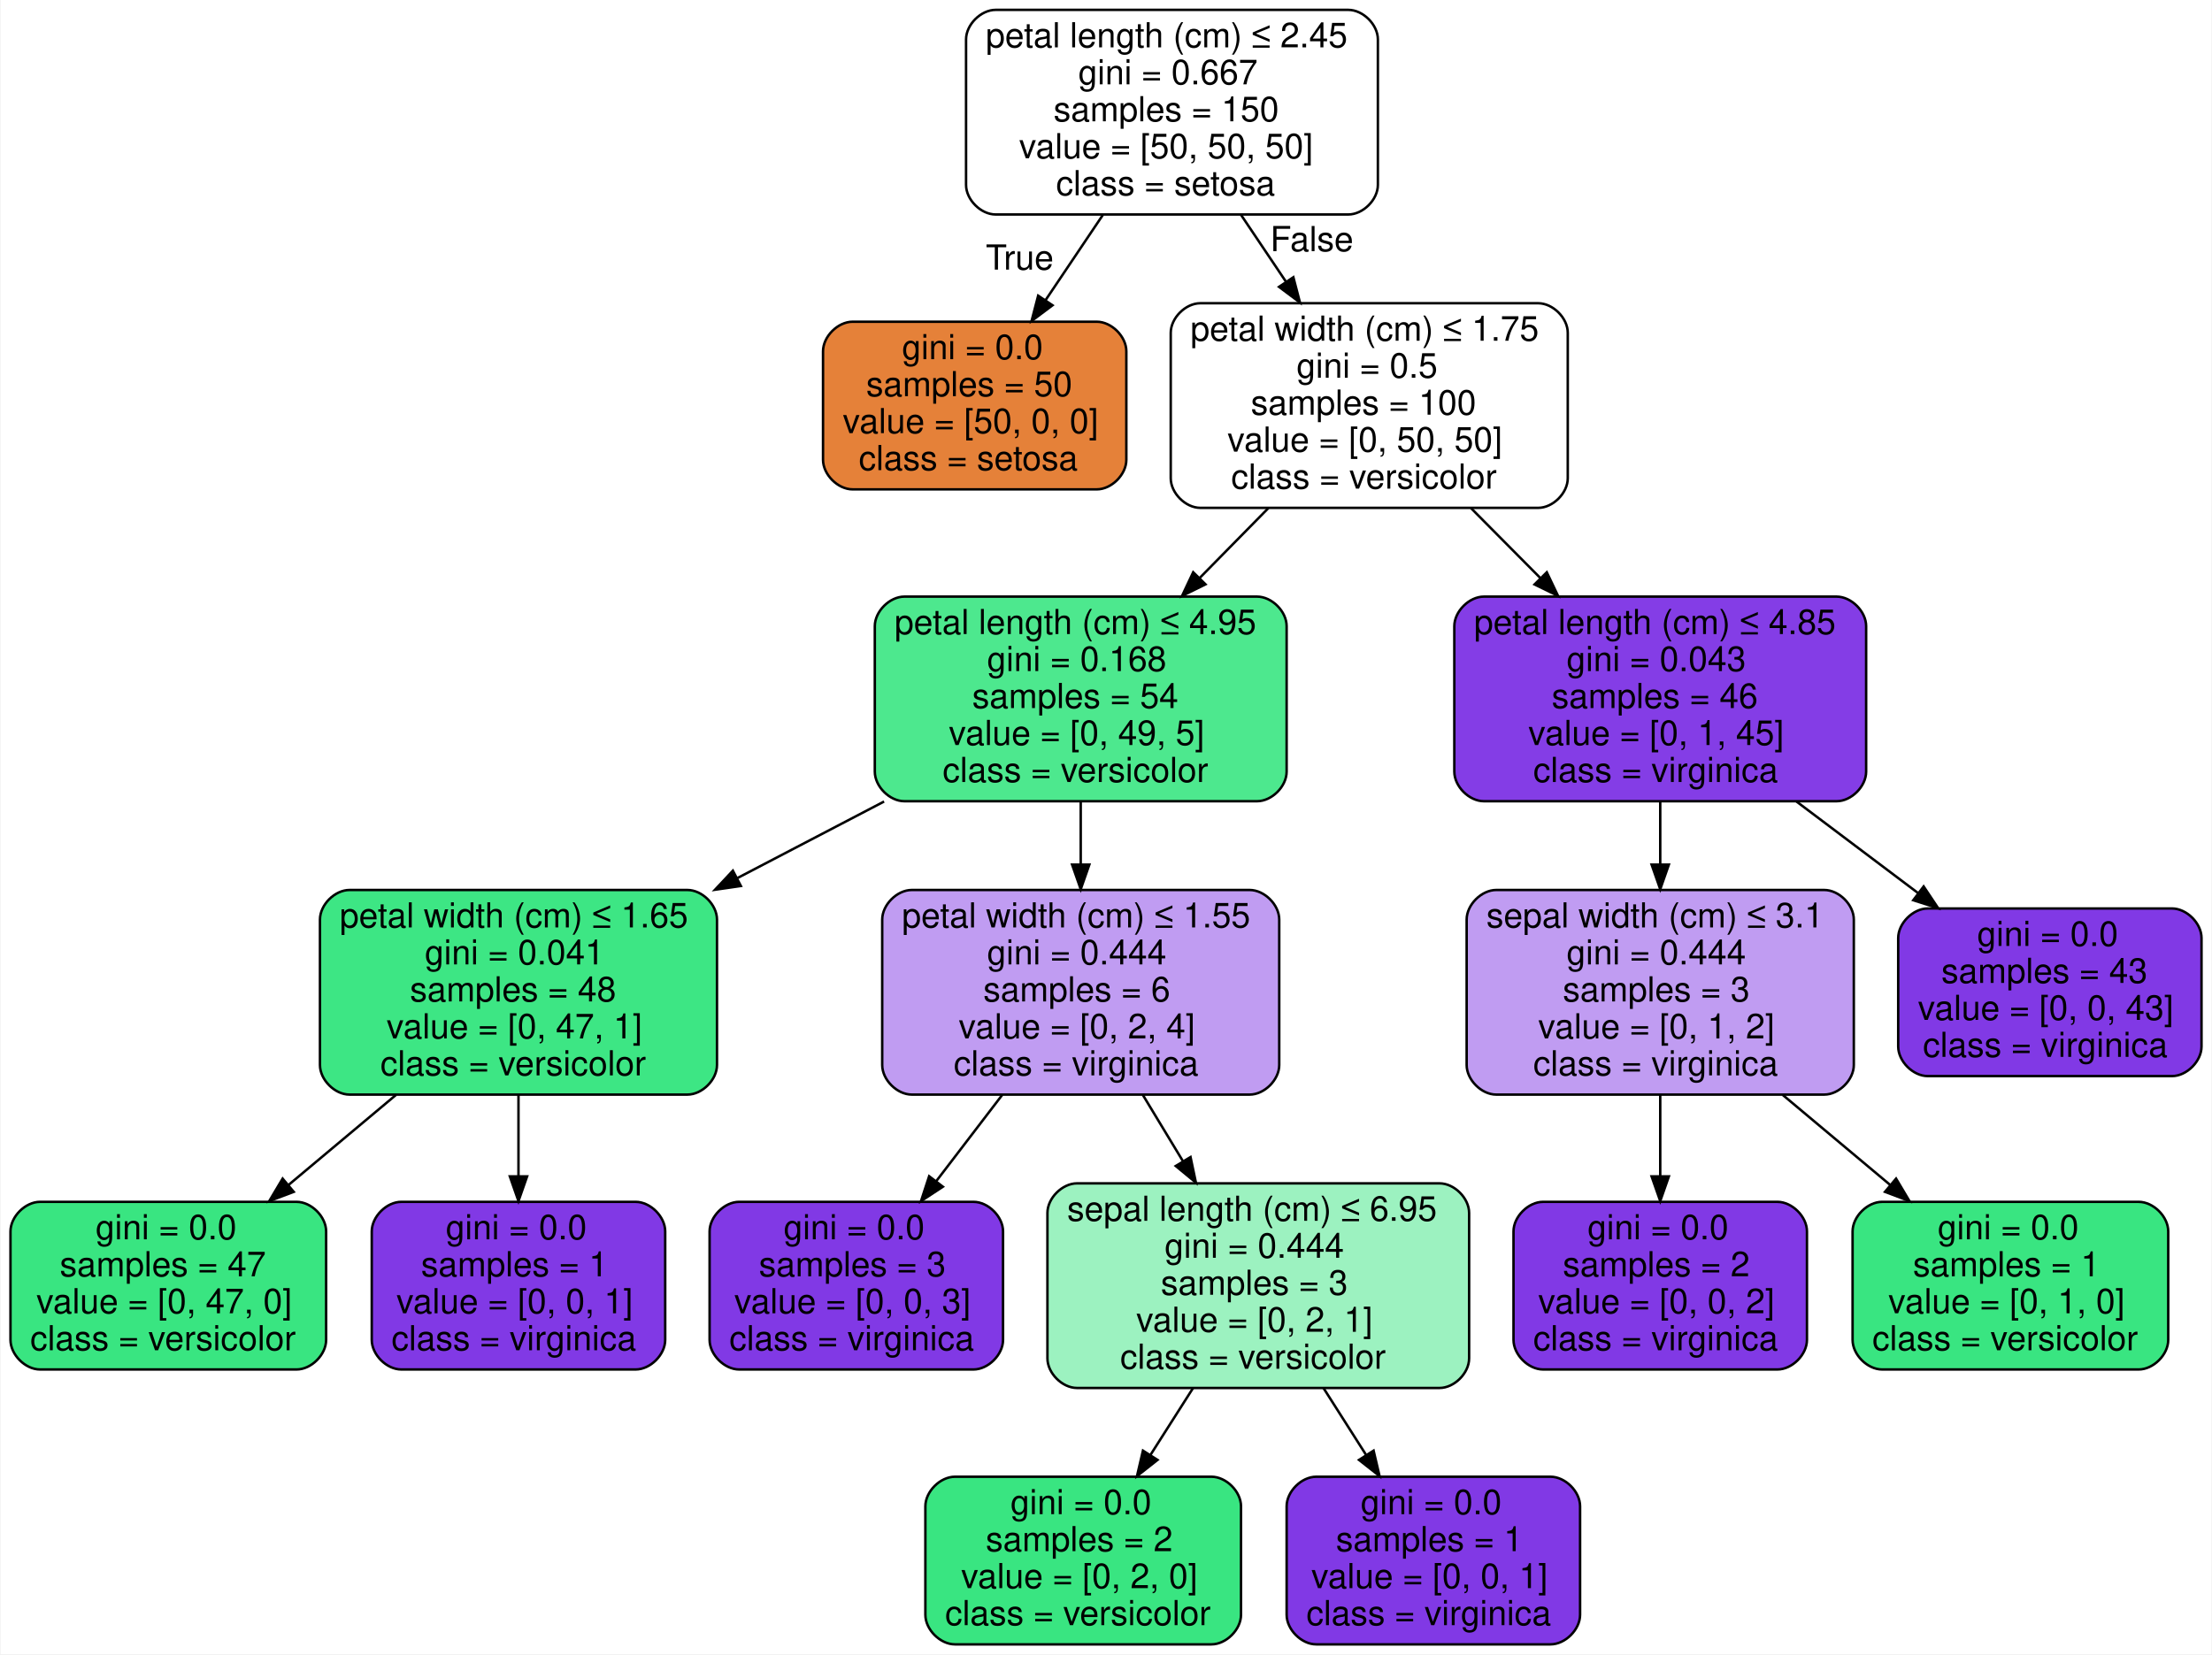
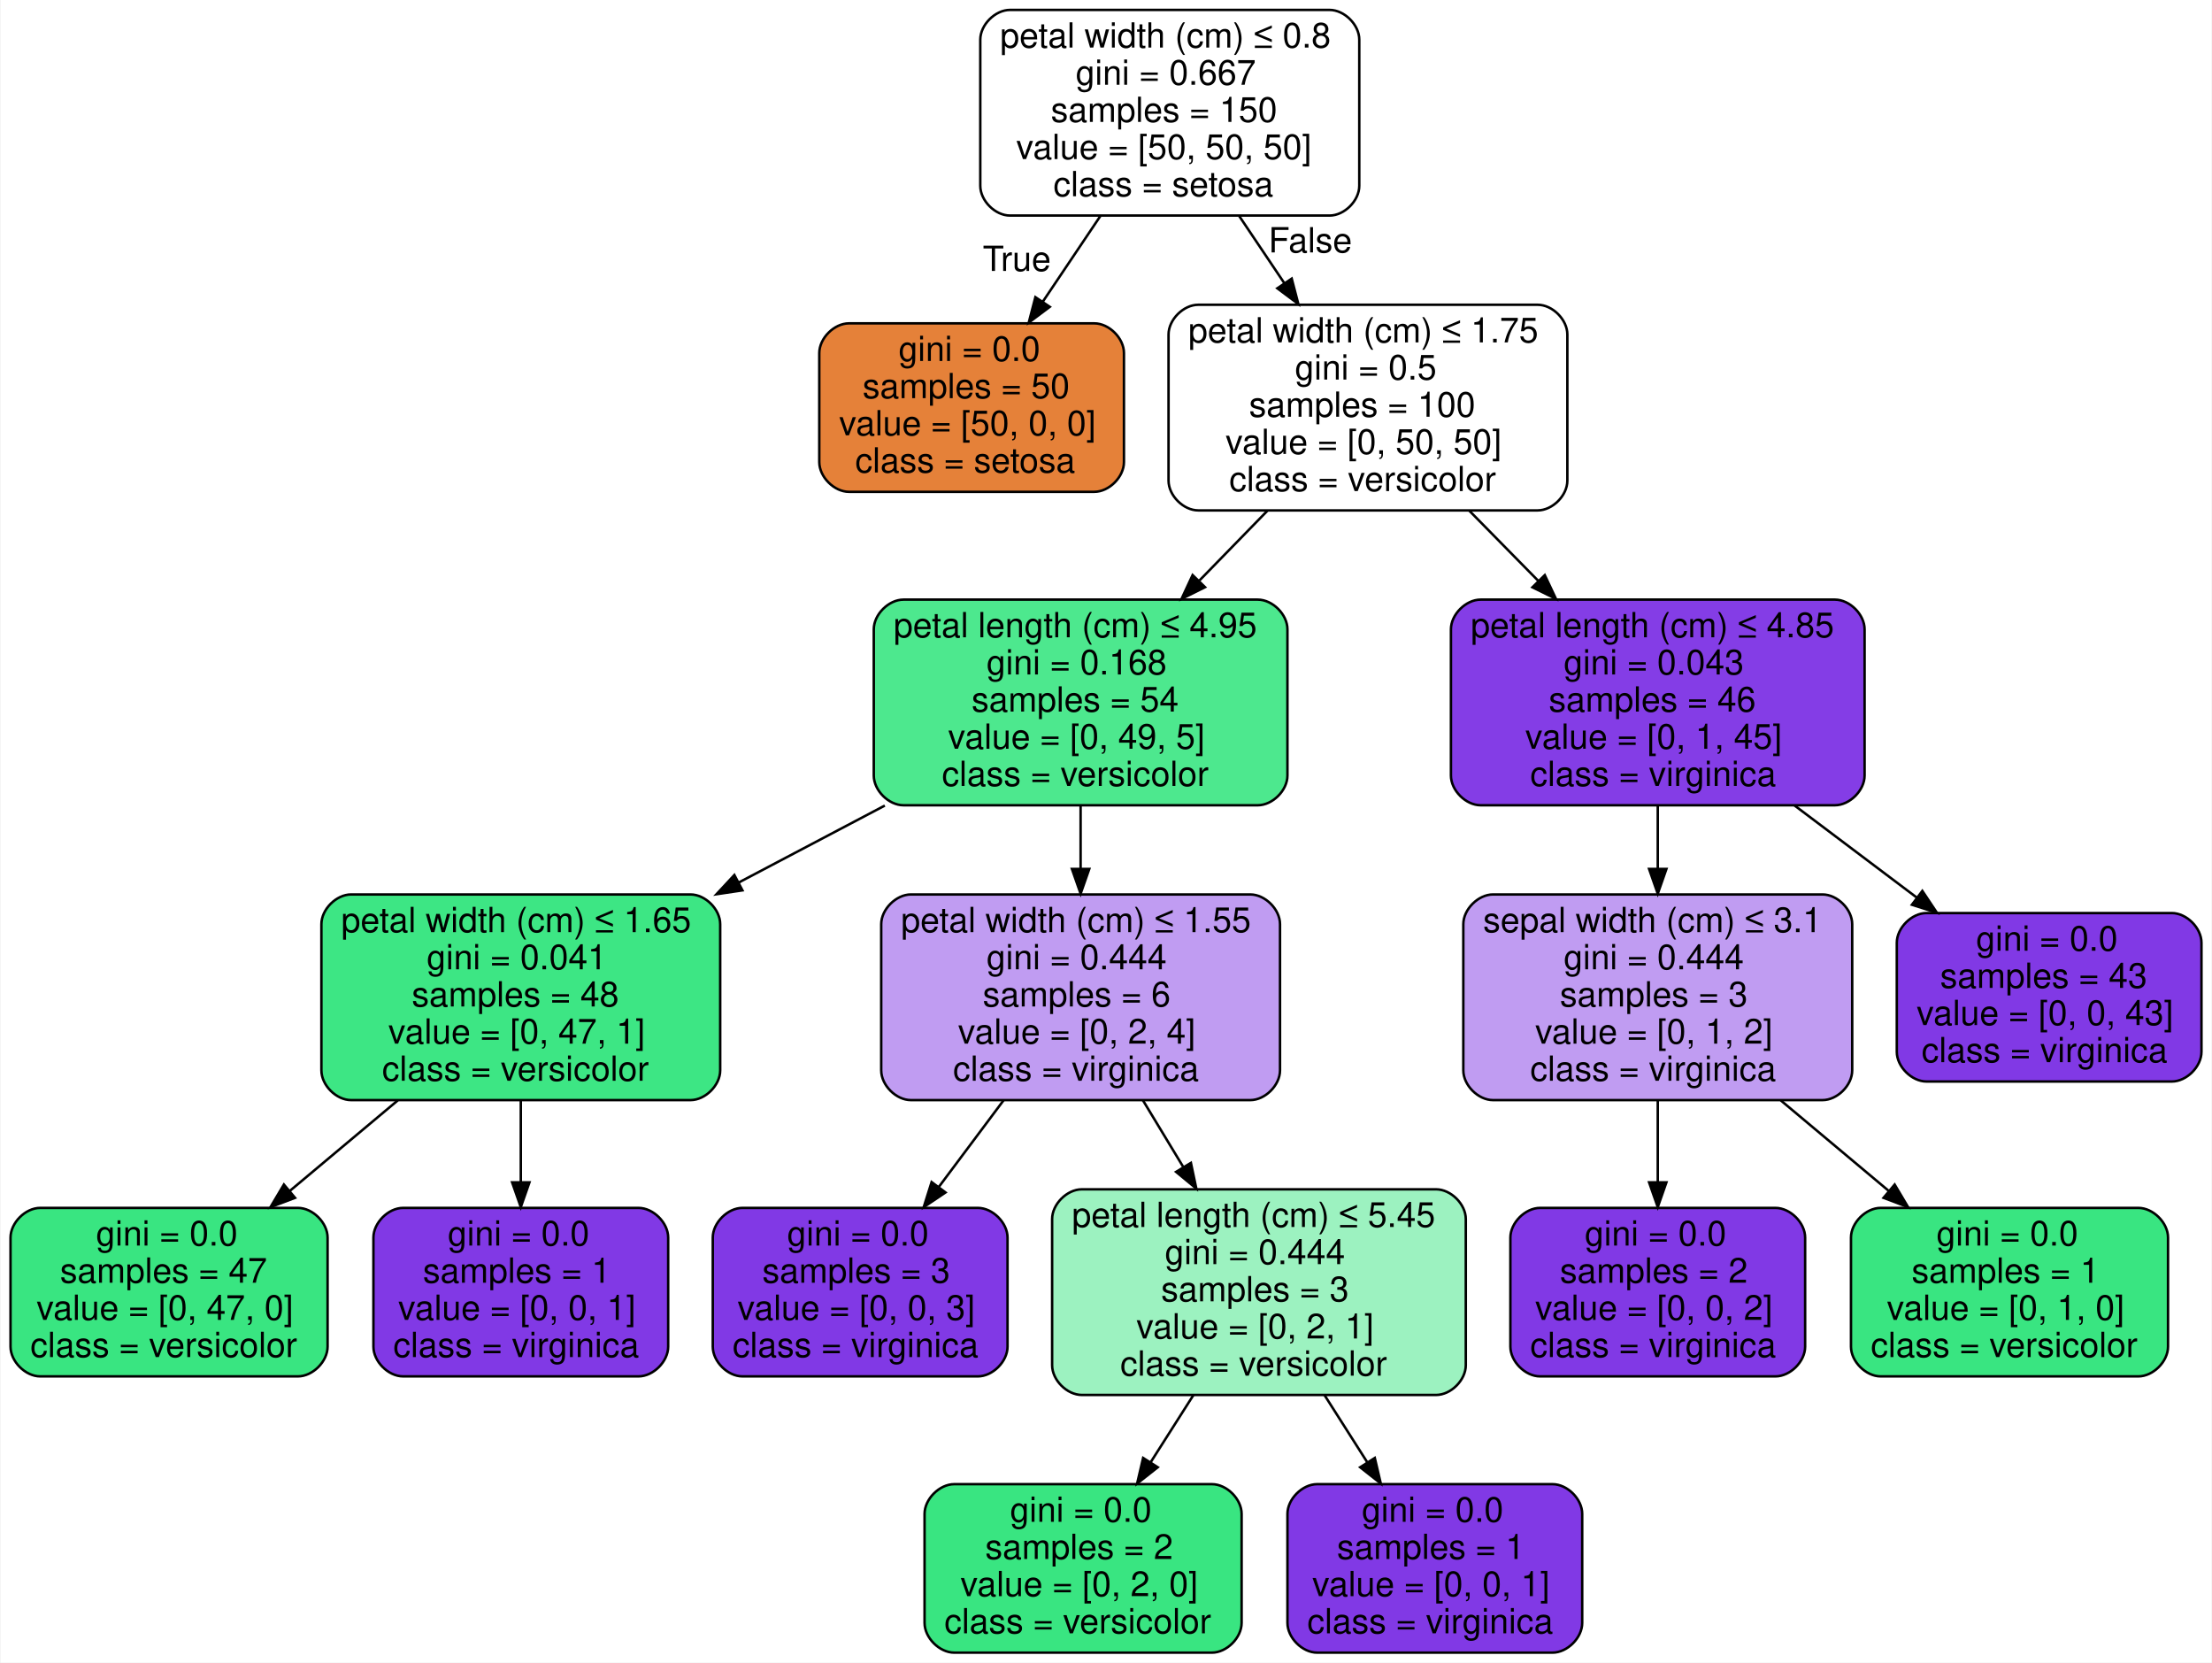
- <svg xmlns="http://www.w3.org/2000/svg" width="897pt" height="671pt" viewBox="0.00 0.00 896.50 671.00">
+ <svg xmlns="http://www.w3.org/2000/svg" width="893pt" height="671pt" viewBox="0.00 0.00 892.50 671.00">
  <g id="graph0" class="graph" transform="scale(1 1) rotate(0) translate(4 667)">
-     <polygon fill="#ffffff" stroke="transparent" points="-4,4 -4,-667 892.5,-667 892.5,4 -4,4" />
+     <polygon fill="#ffffff" stroke="transparent" points="-4,4 -4,-667 888.5,-667 888.5,4 -4,4" />
    <g id="node1" class="node">
-       <path fill="#ffffff" stroke="#000000" d="M542.5,-663C542.5,-663 399.5,-663 399.5,-663 393.5,-663 387.5,-657 387.5,-651 387.5,-651 387.5,-592 387.5,-592 387.5,-586 393.5,-580 399.5,-580 399.5,-580 542.5,-580 542.5,-580 548.5,-580 554.5,-586 554.5,-592 554.5,-592 554.5,-651 554.5,-651 554.5,-657 548.5,-663 542.5,-663" />
-       <text text-anchor="start" x="395.5" y="-647.8" font-family="Helvetica,sans-Serif" font-size="14.00" fill="#000000">petal length (cm) ≤ 2.45</text>
-       <text text-anchor="start" x="433" y="-632.8" font-family="Helvetica,sans-Serif" font-size="14.00" fill="#000000">gini = 0.667</text>
-       <text text-anchor="start" x="423" y="-617.8" font-family="Helvetica,sans-Serif" font-size="14.00" fill="#000000">samples = 150</text>
-       <text text-anchor="start" x="409" y="-602.8" font-family="Helvetica,sans-Serif" font-size="14.00" fill="#000000">value = [50, 50, 50]</text>
-       <text text-anchor="start" x="424" y="-587.8" font-family="Helvetica,sans-Serif" font-size="14.00" fill="#000000">class = setosa</text>
+       <path fill="#ffffff" stroke="#000000" d="M532.5,-663C532.5,-663 403.5,-663 403.5,-663 397.5,-663 391.5,-657 391.5,-651 391.5,-651 391.5,-592 391.5,-592 391.5,-586 397.5,-580 403.5,-580 403.5,-580 532.5,-580 532.5,-580 538.5,-580 544.5,-586 544.5,-592 544.5,-592 544.5,-651 544.5,-651 544.5,-657 538.5,-663 532.5,-663" />
+       <text text-anchor="start" x="399.5" y="-647.8" font-family="Helvetica,sans-Serif" font-size="14.00" fill="#000000">petal width (cm) ≤ 0.8</text>
+       <text text-anchor="start" x="430" y="-632.8" font-family="Helvetica,sans-Serif" font-size="14.00" fill="#000000">gini = 0.667</text>
+       <text text-anchor="start" x="420" y="-617.8" font-family="Helvetica,sans-Serif" font-size="14.00" fill="#000000">samples = 150</text>
+       <text text-anchor="start" x="406" y="-602.8" font-family="Helvetica,sans-Serif" font-size="14.00" fill="#000000">value = [50, 50, 50]</text>
+       <text text-anchor="start" x="421" y="-587.8" font-family="Helvetica,sans-Serif" font-size="14.00" fill="#000000">class = setosa</text>
    </g>
    <g id="node2" class="node">
-       <path fill="#e58139" stroke="#000000" d="M440.5,-536.5C440.5,-536.5 341.5,-536.5 341.5,-536.5 335.5,-536.5 329.5,-530.5 329.5,-524.5 329.5,-524.5 329.5,-480.5 329.5,-480.5 329.5,-474.5 335.5,-468.5 341.5,-468.5 341.5,-468.5 440.5,-468.5 440.5,-468.5 446.5,-468.5 452.5,-474.5 452.5,-480.5 452.5,-480.5 452.5,-524.5 452.5,-524.5 452.5,-530.5 446.5,-536.5 440.5,-536.5" />
-       <text text-anchor="start" x="361.5" y="-521.3" font-family="Helvetica,sans-Serif" font-size="14.00" fill="#000000">gini = 0.0</text>
-       <text text-anchor="start" x="347" y="-506.3" font-family="Helvetica,sans-Serif" font-size="14.00" fill="#000000">samples = 50</text>
-       <text text-anchor="start" x="337.5" y="-491.3" font-family="Helvetica,sans-Serif" font-size="14.00" fill="#000000">value = [50, 0, 0]</text>
-       <text text-anchor="start" x="344" y="-476.3" font-family="Helvetica,sans-Serif" font-size="14.00" fill="#000000">class = setosa</text>
+       <path fill="#e58139" stroke="#000000" d="M437.5,-536.5C437.5,-536.5 338.5,-536.5 338.5,-536.5 332.5,-536.5 326.5,-530.5 326.5,-524.5 326.5,-524.5 326.5,-480.5 326.5,-480.5 326.5,-474.5 332.5,-468.5 338.5,-468.5 338.5,-468.5 437.5,-468.5 437.5,-468.5 443.5,-468.5 449.5,-474.5 449.5,-480.5 449.5,-480.5 449.5,-524.5 449.5,-524.5 449.5,-530.5 443.5,-536.5 437.5,-536.5" />
+       <text text-anchor="start" x="358.5" y="-521.3" font-family="Helvetica,sans-Serif" font-size="14.00" fill="#000000">gini = 0.0</text>
+       <text text-anchor="start" x="344" y="-506.3" font-family="Helvetica,sans-Serif" font-size="14.00" fill="#000000">samples = 50</text>
+       <text text-anchor="start" x="334.5" y="-491.3" font-family="Helvetica,sans-Serif" font-size="14.00" fill="#000000">value = [50, 0, 0]</text>
+       <text text-anchor="start" x="341" y="-476.3" font-family="Helvetica,sans-Serif" font-size="14.00" fill="#000000">class = setosa</text>
    </g>
    <g id="edge1" class="edge">
-       <path fill="none" stroke="#000000" d="M443.02,-579.88C435.48,-568.664 427.311,-556.513 419.731,-545.237" />
-       <polygon fill="#000000" stroke="#000000" points="422.553,-543.161 414.069,-536.815 416.743,-547.067 422.553,-543.161" />
-       <text text-anchor="middle" x="409.261" y="-557.648" font-family="Helvetica,sans-Serif" font-size="14.00" fill="#000000">True</text>
+       <path fill="none" stroke="#000000" d="M440.02,-579.88C432.48,-568.664 424.311,-556.513 416.731,-545.237" />
+       <polygon fill="#000000" stroke="#000000" points="419.553,-543.161 411.069,-536.815 413.743,-547.067 419.553,-543.161" />
+       <text text-anchor="middle" x="406.261" y="-557.648" font-family="Helvetica,sans-Serif" font-size="14.00" fill="#000000">True</text>
    </g>
    <g id="node3" class="node">
-       <path fill="#ffffff" stroke="#000000" d="M619.5,-544C619.5,-544 482.5,-544 482.5,-544 476.5,-544 470.5,-538 470.5,-532 470.5,-532 470.5,-473 470.5,-473 470.5,-467 476.5,-461 482.5,-461 482.5,-461 619.5,-461 619.5,-461 625.5,-461 631.5,-467 631.5,-473 631.5,-473 631.5,-532 631.5,-532 631.5,-538 625.5,-544 619.5,-544" />
-       <text text-anchor="start" x="478.5" y="-528.8" font-family="Helvetica,sans-Serif" font-size="14.00" fill="#000000">petal width (cm) ≤ 1.75</text>
-       <text text-anchor="start" x="521.5" y="-513.8" font-family="Helvetica,sans-Serif" font-size="14.00" fill="#000000">gini = 0.5</text>
-       <text text-anchor="start" x="503" y="-498.8" font-family="Helvetica,sans-Serif" font-size="14.00" fill="#000000">samples = 100</text>
-       <text text-anchor="start" x="493.5" y="-483.8" font-family="Helvetica,sans-Serif" font-size="14.00" fill="#000000">value = [0, 50, 50]</text>
-       <text text-anchor="start" x="495" y="-468.8" font-family="Helvetica,sans-Serif" font-size="14.00" fill="#000000">class = versicolor</text>
+       <path fill="#ffffff" stroke="#000000" d="M616.5,-544C616.5,-544 479.5,-544 479.5,-544 473.5,-544 467.5,-538 467.5,-532 467.5,-532 467.5,-473 467.5,-473 467.5,-467 473.5,-461 479.5,-461 479.5,-461 616.5,-461 616.5,-461 622.5,-461 628.5,-467 628.5,-473 628.5,-473 628.5,-532 628.5,-532 628.5,-538 622.5,-544 616.5,-544" />
+       <text text-anchor="start" x="475.5" y="-528.8" font-family="Helvetica,sans-Serif" font-size="14.00" fill="#000000">petal width (cm) ≤ 1.75</text>
+       <text text-anchor="start" x="518.5" y="-513.8" font-family="Helvetica,sans-Serif" font-size="14.00" fill="#000000">gini = 0.5</text>
+       <text text-anchor="start" x="500" y="-498.8" font-family="Helvetica,sans-Serif" font-size="14.00" fill="#000000">samples = 100</text>
+       <text text-anchor="start" x="490.5" y="-483.8" font-family="Helvetica,sans-Serif" font-size="14.00" fill="#000000">value = [0, 50, 50]</text>
+       <text text-anchor="start" x="492" y="-468.8" font-family="Helvetica,sans-Serif" font-size="14.00" fill="#000000">class = versicolor</text>
    </g>
    <g id="edge2" class="edge">
-       <path fill="none" stroke="#000000" d="M498.98,-579.88C504.853,-571.143 511.107,-561.84 517.168,-552.825" />
-       <polygon fill="#000000" stroke="#000000" points="520.226,-554.55 522.9,-544.298 514.417,-550.644 520.226,-554.55" />
-       <text text-anchor="middle" x="527.708" y="-565.131" font-family="Helvetica,sans-Serif" font-size="14.00" fill="#000000">False</text>
+       <path fill="none" stroke="#000000" d="M495.98,-579.88C501.853,-571.143 508.107,-561.84 514.168,-552.825" />
+       <polygon fill="#000000" stroke="#000000" points="517.226,-554.55 519.9,-544.298 511.417,-550.644 517.226,-554.55" />
+       <text text-anchor="middle" x="524.708" y="-565.131" font-family="Helvetica,sans-Serif" font-size="14.00" fill="#000000">False</text>
    </g>
    <g id="node4" class="node">
-       <path fill="#4de88e" stroke="#000000" d="M505.5,-425C505.5,-425 362.5,-425 362.5,-425 356.5,-425 350.5,-419 350.5,-413 350.5,-413 350.5,-354 350.5,-354 350.5,-348 356.5,-342 362.5,-342 362.5,-342 505.5,-342 505.5,-342 511.5,-342 517.5,-348 517.5,-354 517.5,-354 517.5,-413 517.5,-413 517.5,-419 511.5,-425 505.5,-425" />
-       <text text-anchor="start" x="358.5" y="-409.8" font-family="Helvetica,sans-Serif" font-size="14.00" fill="#000000">petal length (cm) ≤ 4.95</text>
-       <text text-anchor="start" x="396" y="-394.8" font-family="Helvetica,sans-Serif" font-size="14.00" fill="#000000">gini = 0.168</text>
-       <text text-anchor="start" x="390" y="-379.8" font-family="Helvetica,sans-Serif" font-size="14.00" fill="#000000">samples = 54</text>
-       <text text-anchor="start" x="380.5" y="-364.8" font-family="Helvetica,sans-Serif" font-size="14.00" fill="#000000">value = [0, 49, 5]</text>
-       <text text-anchor="start" x="378" y="-349.8" font-family="Helvetica,sans-Serif" font-size="14.00" fill="#000000">class = versicolor</text>
+       <path fill="#4de88e" stroke="#000000" d="M503.5,-425C503.5,-425 360.5,-425 360.5,-425 354.5,-425 348.5,-419 348.5,-413 348.5,-413 348.5,-354 348.5,-354 348.5,-348 354.5,-342 360.5,-342 360.5,-342 503.5,-342 503.5,-342 509.5,-342 515.5,-348 515.5,-354 515.5,-354 515.5,-413 515.5,-413 515.5,-419 509.5,-425 503.5,-425" />
+       <text text-anchor="start" x="356.5" y="-409.8" font-family="Helvetica,sans-Serif" font-size="14.00" fill="#000000">petal length (cm) ≤ 4.95</text>
+       <text text-anchor="start" x="394" y="-394.8" font-family="Helvetica,sans-Serif" font-size="14.00" fill="#000000">gini = 0.168</text>
+       <text text-anchor="start" x="388" y="-379.8" font-family="Helvetica,sans-Serif" font-size="14.00" fill="#000000">samples = 54</text>
+       <text text-anchor="start" x="378.5" y="-364.8" font-family="Helvetica,sans-Serif" font-size="14.00" fill="#000000">value = [0, 49, 5]</text>
+       <text text-anchor="start" x="376" y="-349.8" font-family="Helvetica,sans-Serif" font-size="14.00" fill="#000000">class = versicolor</text>
    </g>
    <g id="edge3" class="edge">
-       <path fill="none" stroke="#000000" d="M510.079,-460.88C501.047,-451.693 491.399,-441.88 482.111,-432.434" />
-       <polygon fill="#000000" stroke="#000000" points="484.602,-429.975 475.096,-425.298 479.611,-434.883 484.602,-429.975" />
+       <path fill="none" stroke="#000000" d="M507.429,-460.88C498.562,-451.783 489.096,-442.072 479.971,-432.712" />
+       <polygon fill="#000000" stroke="#000000" points="482.231,-430.016 472.744,-425.298 477.218,-434.902 482.231,-430.016" />
    </g>
    <g id="node13" class="node">
-       <path fill="#843de6" stroke="#000000" d="M740.5,-425C740.5,-425 597.5,-425 597.5,-425 591.5,-425 585.5,-419 585.5,-413 585.5,-413 585.5,-354 585.5,-354 585.5,-348 591.5,-342 597.5,-342 597.5,-342 740.5,-342 740.5,-342 746.5,-342 752.5,-348 752.5,-354 752.5,-354 752.5,-413 752.5,-413 752.5,-419 746.5,-425 740.5,-425" />
-       <text text-anchor="start" x="593.5" y="-409.8" font-family="Helvetica,sans-Serif" font-size="14.00" fill="#000000">petal length (cm) ≤ 4.85</text>
-       <text text-anchor="start" x="631" y="-394.8" font-family="Helvetica,sans-Serif" font-size="14.00" fill="#000000">gini = 0.043</text>
-       <text text-anchor="start" x="625" y="-379.8" font-family="Helvetica,sans-Serif" font-size="14.00" fill="#000000">samples = 46</text>
-       <text text-anchor="start" x="615.5" y="-364.8" font-family="Helvetica,sans-Serif" font-size="14.00" fill="#000000">value = [0, 1, 45]</text>
-       <text text-anchor="start" x="617.5" y="-349.8" font-family="Helvetica,sans-Serif" font-size="14.00" fill="#000000">class = virginica</text>
+       <path fill="#843de6" stroke="#000000" d="M736.5,-425C736.5,-425 593.5,-425 593.5,-425 587.5,-425 581.5,-419 581.5,-413 581.5,-413 581.5,-354 581.5,-354 581.5,-348 587.5,-342 593.5,-342 593.5,-342 736.5,-342 736.5,-342 742.5,-342 748.5,-348 748.5,-354 748.5,-354 748.5,-413 748.5,-413 748.5,-419 742.5,-425 736.5,-425" />
+       <text text-anchor="start" x="589.5" y="-409.8" font-family="Helvetica,sans-Serif" font-size="14.00" fill="#000000">petal length (cm) ≤ 4.85</text>
+       <text text-anchor="start" x="627" y="-394.8" font-family="Helvetica,sans-Serif" font-size="14.00" fill="#000000">gini = 0.043</text>
+       <text text-anchor="start" x="621" y="-379.8" font-family="Helvetica,sans-Serif" font-size="14.00" fill="#000000">samples = 46</text>
+       <text text-anchor="start" x="611.5" y="-364.8" font-family="Helvetica,sans-Serif" font-size="14.00" fill="#000000">value = [0, 1, 45]</text>
+       <text text-anchor="start" x="613.5" y="-349.8" font-family="Helvetica,sans-Serif" font-size="14.00" fill="#000000">class = virginica</text>
    </g>
    <g id="edge12" class="edge">
-       <path fill="none" stroke="#000000" d="M592.271,-460.88C601.38,-451.693 611.111,-441.88 620.478,-432.434" />
-       <polygon fill="#000000" stroke="#000000" points="622.997,-434.863 627.553,-425.298 618.027,-429.935 622.997,-434.863" />
+       <path fill="none" stroke="#000000" d="M588.921,-460.88C597.953,-451.693 607.601,-441.88 616.889,-432.434" />
+       <polygon fill="#000000" stroke="#000000" points="619.389,-434.883 623.904,-425.298 614.398,-429.975 619.389,-434.883" />
    </g>
    <g id="node5" class="node">
      <path fill="#3de684" stroke="#000000" d="M274.5,-306C274.5,-306 137.5,-306 137.5,-306 131.5,-306 125.5,-300 125.5,-294 125.5,-294 125.5,-235 125.5,-235 125.5,-229 131.5,-223 137.5,-223 137.5,-223 274.5,-223 274.5,-223 280.5,-223 286.5,-229 286.5,-235 286.5,-235 286.5,-294 286.5,-294 286.5,-300 280.5,-306 274.5,-306" />
      <text text-anchor="start" x="133.5" y="-290.8" font-family="Helvetica,sans-Serif" font-size="14.00" fill="#000000">petal width (cm) ≤ 1.65</text>
      <text text-anchor="start" x="168" y="-275.8" font-family="Helvetica,sans-Serif" font-size="14.00" fill="#000000">gini = 0.041</text>
      <text text-anchor="start" x="162" y="-260.8" font-family="Helvetica,sans-Serif" font-size="14.00" fill="#000000">samples = 48</text>
      <text text-anchor="start" x="152.5" y="-245.8" font-family="Helvetica,sans-Serif" font-size="14.00" fill="#000000">value = [0, 47, 1]</text>
      <text text-anchor="start" x="150" y="-230.8" font-family="Helvetica,sans-Serif" font-size="14.00" fill="#000000">class = versicolor</text>
    </g>
    <g id="edge4" class="edge">
-       <path fill="none" stroke="#000000" d="M354.257,-341.88C334.991,-331.824 314.287,-321.018 294.641,-310.764" />
-       <polygon fill="#000000" stroke="#000000" points="296.183,-307.621 285.698,-306.097 292.944,-313.827 296.183,-307.621" />
+       <path fill="none" stroke="#000000" d="M352.956,-341.88C333.86,-331.824 313.337,-321.018 293.864,-310.764" />
+       <polygon fill="#000000" stroke="#000000" points="295.478,-307.659 284.999,-306.097 292.217,-313.853 295.478,-307.659" />
    </g>
    <g id="node8" class="node">
-       <path fill="#c09cf2" stroke="#000000" d="M502.5,-306C502.5,-306 365.5,-306 365.5,-306 359.5,-306 353.5,-300 353.5,-294 353.5,-294 353.5,-235 353.5,-235 353.5,-229 359.5,-223 365.5,-223 365.5,-223 502.5,-223 502.5,-223 508.5,-223 514.5,-229 514.5,-235 514.5,-235 514.5,-294 514.5,-294 514.5,-300 508.5,-306 502.5,-306" />
-       <text text-anchor="start" x="361.5" y="-290.8" font-family="Helvetica,sans-Serif" font-size="14.00" fill="#000000">petal width (cm) ≤ 1.55</text>
-       <text text-anchor="start" x="396" y="-275.8" font-family="Helvetica,sans-Serif" font-size="14.00" fill="#000000">gini = 0.444</text>
-       <text text-anchor="start" x="394.5" y="-260.8" font-family="Helvetica,sans-Serif" font-size="14.00" fill="#000000">samples = 6</text>
-       <text text-anchor="start" x="384.5" y="-245.8" font-family="Helvetica,sans-Serif" font-size="14.00" fill="#000000">value = [0, 2, 4]</text>
-       <text text-anchor="start" x="382.5" y="-230.8" font-family="Helvetica,sans-Serif" font-size="14.00" fill="#000000">class = virginica</text>
+       <path fill="#c09cf2" stroke="#000000" d="M500.5,-306C500.5,-306 363.5,-306 363.5,-306 357.5,-306 351.5,-300 351.5,-294 351.5,-294 351.5,-235 351.5,-235 351.5,-229 357.5,-223 363.5,-223 363.5,-223 500.5,-223 500.5,-223 506.5,-223 512.5,-229 512.5,-235 512.5,-235 512.5,-294 512.5,-294 512.5,-300 506.5,-306 500.5,-306" />
+       <text text-anchor="start" x="359.5" y="-290.8" font-family="Helvetica,sans-Serif" font-size="14.00" fill="#000000">petal width (cm) ≤ 1.55</text>
+       <text text-anchor="start" x="394" y="-275.8" font-family="Helvetica,sans-Serif" font-size="14.00" fill="#000000">gini = 0.444</text>
+       <text text-anchor="start" x="392.5" y="-260.8" font-family="Helvetica,sans-Serif" font-size="14.00" fill="#000000">samples = 6</text>
+       <text text-anchor="start" x="382.5" y="-245.8" font-family="Helvetica,sans-Serif" font-size="14.00" fill="#000000">value = [0, 2, 4]</text>
+       <text text-anchor="start" x="380.5" y="-230.8" font-family="Helvetica,sans-Serif" font-size="14.00" fill="#000000">class = virginica</text>
    </g>
    <g id="edge7" class="edge">
-       <path fill="none" stroke="#000000" d="M434,-341.88C434,-333.684 434,-324.989 434,-316.501" />
-       <polygon fill="#000000" stroke="#000000" points="437.5,-316.298 434,-306.298 430.5,-316.298 437.5,-316.298" />
+       <path fill="none" stroke="#000000" d="M432,-341.88C432,-333.684 432,-324.989 432,-316.501" />
+       <polygon fill="#000000" stroke="#000000" points="435.5,-316.298 432,-306.298 428.5,-316.298 435.5,-316.298" />
    </g>
    <g id="node6" class="node">
      <path fill="#39e581" stroke="#000000" d="M116,-179.5C116,-179.5 12,-179.5 12,-179.5 6,-179.5 0,-173.5 0,-167.5 0,-167.5 0,-123.5 0,-123.5 0,-117.5 6,-111.5 12,-111.5 12,-111.5 116,-111.5 116,-111.5 122,-111.5 128,-117.5 128,-123.5 128,-123.5 128,-167.5 128,-167.5 128,-173.5 122,-179.5 116,-179.5" />
      <text text-anchor="start" x="34.5" y="-164.3" font-family="Helvetica,sans-Serif" font-size="14.00" fill="#000000">gini = 0.0</text>
      <text text-anchor="start" x="20" y="-149.3" font-family="Helvetica,sans-Serif" font-size="14.00" fill="#000000">samples = 47</text>
      <text text-anchor="start" x="10.5" y="-134.3" font-family="Helvetica,sans-Serif" font-size="14.00" fill="#000000">value = [0, 47, 0]</text>
      <text text-anchor="start" x="8" y="-119.3" font-family="Helvetica,sans-Serif" font-size="14.00" fill="#000000">class = versicolor</text>
    </g>
    <g id="edge5" class="edge">
      <path fill="none" stroke="#000000" d="M156.335,-222.88C142.164,-211.004 126.743,-198.08 112.634,-186.257" />
      <polygon fill="#000000" stroke="#000000" points="114.86,-183.555 104.947,-179.815 110.364,-188.921 114.86,-183.555" />
    </g>
    <g id="node7" class="node">
      <path fill="#8139e5" stroke="#000000" d="M253.5,-179.5C253.5,-179.5 158.5,-179.5 158.5,-179.5 152.5,-179.5 146.5,-173.5 146.5,-167.5 146.5,-167.5 146.5,-123.5 146.5,-123.5 146.5,-117.5 152.5,-111.5 158.5,-111.5 158.5,-111.5 253.5,-111.5 253.5,-111.5 259.5,-111.5 265.5,-117.5 265.5,-123.5 265.5,-123.5 265.5,-167.5 265.5,-167.5 265.5,-173.5 259.5,-179.5 253.5,-179.5" />
      <text text-anchor="start" x="176.5" y="-164.3" font-family="Helvetica,sans-Serif" font-size="14.00" fill="#000000">gini = 0.0</text>
      <text text-anchor="start" x="166.5" y="-149.3" font-family="Helvetica,sans-Serif" font-size="14.00" fill="#000000">samples = 1</text>
      <text text-anchor="start" x="156.5" y="-134.3" font-family="Helvetica,sans-Serif" font-size="14.00" fill="#000000">value = [0, 0, 1]</text>
      <text text-anchor="start" x="154.5" y="-119.3" font-family="Helvetica,sans-Serif" font-size="14.00" fill="#000000">class = virginica</text>
    </g>
    <g id="edge6" class="edge">
      <path fill="none" stroke="#000000" d="M206,-222.88C206,-212.213 206,-200.702 206,-189.901" />
      <polygon fill="#000000" stroke="#000000" points="209.5,-189.815 206,-179.815 202.5,-189.815 209.5,-189.815" />
    </g>
    <g id="node9" class="node">
      <path fill="#8139e5" stroke="#000000" d="M390.5,-179.5C390.5,-179.5 295.5,-179.5 295.5,-179.5 289.5,-179.5 283.5,-173.5 283.5,-167.5 283.5,-167.5 283.5,-123.5 283.5,-123.5 283.5,-117.5 289.5,-111.5 295.5,-111.5 295.5,-111.5 390.5,-111.5 390.5,-111.5 396.5,-111.5 402.5,-117.5 402.5,-123.5 402.5,-123.5 402.5,-167.5 402.5,-167.5 402.5,-173.5 396.5,-179.5 390.5,-179.5" />
      <text text-anchor="start" x="313.5" y="-164.3" font-family="Helvetica,sans-Serif" font-size="14.00" fill="#000000">gini = 0.0</text>
      <text text-anchor="start" x="303.5" y="-149.3" font-family="Helvetica,sans-Serif" font-size="14.00" fill="#000000">samples = 3</text>
      <text text-anchor="start" x="293.5" y="-134.3" font-family="Helvetica,sans-Serif" font-size="14.00" fill="#000000">value = [0, 0, 3]</text>
      <text text-anchor="start" x="291.5" y="-119.3" font-family="Helvetica,sans-Serif" font-size="14.00" fill="#000000">class = virginica</text>
    </g>
    <g id="edge8" class="edge">
-       <path fill="none" stroke="#000000" d="M402.173,-222.88C393.512,-211.554 384.122,-199.275 375.428,-187.906" />
-       <polygon fill="#000000" stroke="#000000" points="378.096,-185.632 369.241,-179.815 372.535,-189.885 378.096,-185.632" />
+       <path fill="none" stroke="#000000" d="M400.872,-222.88C392.401,-211.554 383.218,-199.275 374.715,-187.906" />
+       <polygon fill="#000000" stroke="#000000" points="377.456,-185.727 368.664,-179.815 371.851,-189.919 377.456,-185.727" />
    </g>
    <g id="node10" class="node">
-       <path fill="#9cf2c0" stroke="#000000" d="M579.5,-187C579.5,-187 432.5,-187 432.5,-187 426.5,-187 420.5,-181 420.5,-175 420.5,-175 420.5,-116 420.5,-116 420.5,-110 426.5,-104 432.5,-104 432.5,-104 579.5,-104 579.5,-104 585.5,-104 591.5,-110 591.5,-116 591.5,-116 591.5,-175 591.5,-175 591.5,-181 585.5,-187 579.5,-187" />
-       <text text-anchor="start" x="428.5" y="-171.8" font-family="Helvetica,sans-Serif" font-size="14.00" fill="#000000">sepal length (cm) ≤ 6.95</text>
-       <text text-anchor="start" x="468" y="-156.8" font-family="Helvetica,sans-Serif" font-size="14.00" fill="#000000">gini = 0.444</text>
-       <text text-anchor="start" x="466.5" y="-141.8" font-family="Helvetica,sans-Serif" font-size="14.00" fill="#000000">samples = 3</text>
-       <text text-anchor="start" x="456.5" y="-126.8" font-family="Helvetica,sans-Serif" font-size="14.00" fill="#000000">value = [0, 2, 1]</text>
-       <text text-anchor="start" x="450" y="-111.8" font-family="Helvetica,sans-Serif" font-size="14.00" fill="#000000">class = versicolor</text>
+       <path fill="#9cf2c0" stroke="#000000" d="M575.5,-187C575.5,-187 432.5,-187 432.5,-187 426.5,-187 420.5,-181 420.5,-175 420.5,-175 420.5,-116 420.5,-116 420.5,-110 426.5,-104 432.5,-104 432.5,-104 575.5,-104 575.5,-104 581.5,-104 587.5,-110 587.5,-116 587.5,-116 587.5,-175 587.5,-175 587.5,-181 581.5,-187 575.5,-187" />
+       <text text-anchor="start" x="428.5" y="-171.8" font-family="Helvetica,sans-Serif" font-size="14.00" fill="#000000">petal length (cm) ≤ 5.45</text>
+       <text text-anchor="start" x="466" y="-156.8" font-family="Helvetica,sans-Serif" font-size="14.00" fill="#000000">gini = 0.444</text>
+       <text text-anchor="start" x="464.5" y="-141.8" font-family="Helvetica,sans-Serif" font-size="14.00" fill="#000000">samples = 3</text>
+       <text text-anchor="start" x="454.5" y="-126.8" font-family="Helvetica,sans-Serif" font-size="14.00" fill="#000000">value = [0, 2, 1]</text>
+       <text text-anchor="start" x="448" y="-111.8" font-family="Helvetica,sans-Serif" font-size="14.00" fill="#000000">class = versicolor</text>
    </g>
    <g id="edge9" class="edge">
-       <path fill="none" stroke="#000000" d="M459.182,-222.88C464.413,-214.233 469.981,-205.032 475.382,-196.104" />
-       <polygon fill="#000000" stroke="#000000" points="478.528,-197.666 480.71,-187.298 472.539,-194.042 478.528,-197.666" />
+       <path fill="none" stroke="#000000" d="M457.182,-222.88C462.413,-214.233 467.981,-205.032 473.382,-196.104" />
+       <polygon fill="#000000" stroke="#000000" points="476.528,-197.666 478.71,-187.298 470.539,-194.042 476.528,-197.666" />
    </g>
    <g id="node11" class="node">
-       <path fill="#39e581" stroke="#000000" d="M487,-68C487,-68 383,-68 383,-68 377,-68 371,-62 371,-56 371,-56 371,-12 371,-12 371,-6 377,0 383,0 383,0 487,0 487,0 493,0 499,-6 499,-12 499,-12 499,-56 499,-56 499,-62 493,-68 487,-68" />
-       <text text-anchor="start" x="405.5" y="-52.8" font-family="Helvetica,sans-Serif" font-size="14.00" fill="#000000">gini = 0.0</text>
-       <text text-anchor="start" x="395.5" y="-37.8" font-family="Helvetica,sans-Serif" font-size="14.00" fill="#000000">samples = 2</text>
-       <text text-anchor="start" x="385.5" y="-22.8" font-family="Helvetica,sans-Serif" font-size="14.00" fill="#000000">value = [0, 2, 0]</text>
-       <text text-anchor="start" x="379" y="-7.8" font-family="Helvetica,sans-Serif" font-size="14.00" fill="#000000">class = versicolor</text>
+       <path fill="#39e581" stroke="#000000" d="M485,-68C485,-68 381,-68 381,-68 375,-68 369,-62 369,-56 369,-56 369,-12 369,-12 369,-6 375,0 381,0 381,0 485,0 485,0 491,0 497,-6 497,-12 497,-12 497,-56 497,-56 497,-62 491,-68 485,-68" />
+       <text text-anchor="start" x="403.5" y="-52.8" font-family="Helvetica,sans-Serif" font-size="14.00" fill="#000000">gini = 0.0</text>
+       <text text-anchor="start" x="393.5" y="-37.8" font-family="Helvetica,sans-Serif" font-size="14.00" fill="#000000">samples = 2</text>
+       <text text-anchor="start" x="383.5" y="-22.8" font-family="Helvetica,sans-Serif" font-size="14.00" fill="#000000">value = [0, 2, 0]</text>
+       <text text-anchor="start" x="377" y="-7.8" font-family="Helvetica,sans-Serif" font-size="14.00" fill="#000000">class = versicolor</text>
    </g>
    <g id="edge10" class="edge">
-       <path fill="none" stroke="#000000" d="M479.562,-103.981C473.944,-95.159 468.001,-85.826 462.35,-76.951" />
-       <polygon fill="#000000" stroke="#000000" points="465.142,-74.819 456.818,-68.264 459.237,-78.579 465.142,-74.819" />
+       <path fill="none" stroke="#000000" d="M477.562,-103.981C471.944,-95.159 466.001,-85.826 460.35,-76.951" />
+       <polygon fill="#000000" stroke="#000000" points="463.142,-74.819 454.818,-68.264 457.237,-78.579 463.142,-74.819" />
    </g>
    <g id="node12" class="node">
-       <path fill="#8139e5" stroke="#000000" d="M624.5,-68C624.5,-68 529.5,-68 529.5,-68 523.5,-68 517.5,-62 517.5,-56 517.5,-56 517.5,-12 517.5,-12 517.5,-6 523.5,0 529.5,0 529.5,0 624.5,0 624.5,0 630.5,0 636.5,-6 636.5,-12 636.5,-12 636.5,-56 636.5,-56 636.5,-62 630.5,-68 624.5,-68" />
-       <text text-anchor="start" x="547.5" y="-52.8" font-family="Helvetica,sans-Serif" font-size="14.00" fill="#000000">gini = 0.0</text>
-       <text text-anchor="start" x="537.5" y="-37.8" font-family="Helvetica,sans-Serif" font-size="14.00" fill="#000000">samples = 1</text>
-       <text text-anchor="start" x="527.5" y="-22.8" font-family="Helvetica,sans-Serif" font-size="14.00" fill="#000000">value = [0, 0, 1]</text>
-       <text text-anchor="start" x="525.5" y="-7.8" font-family="Helvetica,sans-Serif" font-size="14.00" fill="#000000">class = virginica</text>
+       <path fill="#8139e5" stroke="#000000" d="M622.5,-68C622.5,-68 527.5,-68 527.5,-68 521.5,-68 515.5,-62 515.5,-56 515.5,-56 515.5,-12 515.5,-12 515.5,-6 521.5,0 527.5,0 527.5,0 622.5,0 622.5,0 628.5,0 634.5,-6 634.5,-12 634.5,-12 634.5,-56 634.5,-56 634.5,-62 628.5,-68 622.5,-68" />
+       <text text-anchor="start" x="545.5" y="-52.8" font-family="Helvetica,sans-Serif" font-size="14.00" fill="#000000">gini = 0.0</text>
+       <text text-anchor="start" x="535.5" y="-37.8" font-family="Helvetica,sans-Serif" font-size="14.00" fill="#000000">samples = 1</text>
+       <text text-anchor="start" x="525.5" y="-22.8" font-family="Helvetica,sans-Serif" font-size="14.00" fill="#000000">value = [0, 0, 1]</text>
+       <text text-anchor="start" x="523.5" y="-7.8" font-family="Helvetica,sans-Serif" font-size="14.00" fill="#000000">class = virginica</text>
    </g>
    <g id="edge11" class="edge">
-       <path fill="none" stroke="#000000" d="M532.438,-103.981C538.056,-95.159 543.999,-85.826 549.65,-76.951" />
-       <polygon fill="#000000" stroke="#000000" points="552.763,-78.579 555.182,-68.264 546.858,-74.819 552.763,-78.579" />
+       <path fill="none" stroke="#000000" d="M530.438,-103.981C536.056,-95.159 541.999,-85.826 547.65,-76.951" />
+       <polygon fill="#000000" stroke="#000000" points="550.763,-78.579 553.182,-68.264 544.858,-74.819 550.763,-78.579" />
    </g>
    <g id="node14" class="node">
-       <path fill="#c09cf2" stroke="#000000" d="M735.5,-306C735.5,-306 602.5,-306 602.5,-306 596.5,-306 590.5,-300 590.5,-294 590.5,-294 590.5,-235 590.5,-235 590.5,-229 596.5,-223 602.5,-223 602.5,-223 735.5,-223 735.5,-223 741.5,-223 747.5,-229 747.5,-235 747.5,-235 747.5,-294 747.5,-294 747.5,-300 741.5,-306 735.5,-306" />
-       <text text-anchor="start" x="598.5" y="-290.8" font-family="Helvetica,sans-Serif" font-size="14.00" fill="#000000">sepal width (cm) ≤ 3.1</text>
-       <text text-anchor="start" x="631" y="-275.8" font-family="Helvetica,sans-Serif" font-size="14.00" fill="#000000">gini = 0.444</text>
-       <text text-anchor="start" x="629.5" y="-260.8" font-family="Helvetica,sans-Serif" font-size="14.00" fill="#000000">samples = 3</text>
-       <text text-anchor="start" x="619.5" y="-245.8" font-family="Helvetica,sans-Serif" font-size="14.00" fill="#000000">value = [0, 1, 2]</text>
-       <text text-anchor="start" x="617.5" y="-230.8" font-family="Helvetica,sans-Serif" font-size="14.00" fill="#000000">class = virginica</text>
+       <path fill="#c09cf2" stroke="#000000" d="M731.5,-306C731.5,-306 598.5,-306 598.5,-306 592.5,-306 586.5,-300 586.5,-294 586.5,-294 586.5,-235 586.5,-235 586.5,-229 592.5,-223 598.5,-223 598.5,-223 731.5,-223 731.5,-223 737.5,-223 743.5,-229 743.5,-235 743.5,-235 743.5,-294 743.5,-294 743.5,-300 737.5,-306 731.5,-306" />
+       <text text-anchor="start" x="594.5" y="-290.8" font-family="Helvetica,sans-Serif" font-size="14.00" fill="#000000">sepal width (cm) ≤ 3.1</text>
+       <text text-anchor="start" x="627" y="-275.8" font-family="Helvetica,sans-Serif" font-size="14.00" fill="#000000">gini = 0.444</text>
+       <text text-anchor="start" x="625.5" y="-260.8" font-family="Helvetica,sans-Serif" font-size="14.00" fill="#000000">samples = 3</text>
+       <text text-anchor="start" x="615.5" y="-245.8" font-family="Helvetica,sans-Serif" font-size="14.00" fill="#000000">value = [0, 1, 2]</text>
+       <text text-anchor="start" x="613.5" y="-230.8" font-family="Helvetica,sans-Serif" font-size="14.00" fill="#000000">class = virginica</text>
    </g>
    <g id="edge13" class="edge">
-       <path fill="none" stroke="#000000" d="M669,-341.88C669,-333.684 669,-324.989 669,-316.501" />
-       <polygon fill="#000000" stroke="#000000" points="672.5,-316.298 669,-306.298 665.5,-316.298 672.5,-316.298" />
+       <path fill="none" stroke="#000000" d="M665,-341.88C665,-333.684 665,-324.989 665,-316.501" />
+       <polygon fill="#000000" stroke="#000000" points="668.5,-316.298 665,-306.298 661.5,-316.298 668.5,-316.298" />
    </g>
    <g id="node17" class="node">
-       <path fill="#8139e5" stroke="#000000" d="M876.5,-298.5C876.5,-298.5 777.5,-298.5 777.5,-298.5 771.5,-298.5 765.5,-292.5 765.5,-286.5 765.5,-286.5 765.5,-242.5 765.5,-242.5 765.5,-236.5 771.5,-230.5 777.5,-230.5 777.5,-230.5 876.5,-230.5 876.5,-230.5 882.5,-230.5 888.5,-236.5 888.5,-242.5 888.5,-242.5 888.5,-286.5 888.5,-286.5 888.5,-292.5 882.5,-298.5 876.5,-298.5" />
-       <text text-anchor="start" x="797.5" y="-283.3" font-family="Helvetica,sans-Serif" font-size="14.00" fill="#000000">gini = 0.0</text>
-       <text text-anchor="start" x="783" y="-268.3" font-family="Helvetica,sans-Serif" font-size="14.00" fill="#000000">samples = 43</text>
-       <text text-anchor="start" x="773.5" y="-253.3" font-family="Helvetica,sans-Serif" font-size="14.00" fill="#000000">value = [0, 0, 43]</text>
-       <text text-anchor="start" x="775.5" y="-238.3" font-family="Helvetica,sans-Serif" font-size="14.00" fill="#000000">class = virginica</text>
+       <path fill="#8139e5" stroke="#000000" d="M872.5,-298.5C872.5,-298.5 773.5,-298.5 773.5,-298.5 767.5,-298.5 761.5,-292.5 761.5,-286.5 761.5,-286.5 761.5,-242.5 761.5,-242.5 761.5,-236.5 767.5,-230.5 773.5,-230.5 773.5,-230.5 872.5,-230.5 872.5,-230.5 878.5,-230.5 884.5,-236.5 884.5,-242.5 884.5,-242.5 884.5,-286.5 884.5,-286.5 884.5,-292.5 878.5,-298.5 872.5,-298.5" />
+       <text text-anchor="start" x="793.5" y="-283.3" font-family="Helvetica,sans-Serif" font-size="14.00" fill="#000000">gini = 0.0</text>
+       <text text-anchor="start" x="779" y="-268.3" font-family="Helvetica,sans-Serif" font-size="14.00" fill="#000000">samples = 43</text>
+       <text text-anchor="start" x="769.5" y="-253.3" font-family="Helvetica,sans-Serif" font-size="14.00" fill="#000000">value = [0, 0, 43]</text>
+       <text text-anchor="start" x="771.5" y="-238.3" font-family="Helvetica,sans-Serif" font-size="14.00" fill="#000000">class = virginica</text>
    </g>
    <g id="edge16" class="edge">
-       <path fill="none" stroke="#000000" d="M724.261,-341.88C740.25,-329.837 757.67,-316.717 773.547,-304.759" />
-       <polygon fill="#000000" stroke="#000000" points="775.812,-307.435 781.694,-298.623 771.6,-301.844 775.812,-307.435" />
+       <path fill="none" stroke="#000000" d="M720.261,-341.88C736.25,-329.837 753.67,-316.717 769.547,-304.759" />
+       <polygon fill="#000000" stroke="#000000" points="771.812,-307.435 777.694,-298.623 767.6,-301.844 771.812,-307.435" />
    </g>
    <g id="node15" class="node">
-       <path fill="#8139e5" stroke="#000000" d="M716.5,-179.5C716.5,-179.5 621.5,-179.5 621.5,-179.5 615.5,-179.5 609.5,-173.5 609.5,-167.5 609.5,-167.5 609.5,-123.5 609.5,-123.5 609.5,-117.5 615.5,-111.5 621.5,-111.5 621.5,-111.5 716.5,-111.5 716.5,-111.5 722.5,-111.5 728.5,-117.5 728.5,-123.5 728.5,-123.5 728.5,-167.5 728.5,-167.5 728.5,-173.5 722.5,-179.5 716.5,-179.5" />
-       <text text-anchor="start" x="639.5" y="-164.3" font-family="Helvetica,sans-Serif" font-size="14.00" fill="#000000">gini = 0.0</text>
-       <text text-anchor="start" x="629.5" y="-149.3" font-family="Helvetica,sans-Serif" font-size="14.00" fill="#000000">samples = 2</text>
-       <text text-anchor="start" x="619.5" y="-134.3" font-family="Helvetica,sans-Serif" font-size="14.00" fill="#000000">value = [0, 0, 2]</text>
-       <text text-anchor="start" x="617.5" y="-119.3" font-family="Helvetica,sans-Serif" font-size="14.00" fill="#000000">class = virginica</text>
+       <path fill="#8139e5" stroke="#000000" d="M712.5,-179.5C712.5,-179.5 617.5,-179.5 617.5,-179.5 611.5,-179.5 605.5,-173.5 605.5,-167.5 605.5,-167.5 605.5,-123.5 605.5,-123.5 605.5,-117.5 611.5,-111.5 617.5,-111.5 617.5,-111.5 712.5,-111.5 712.5,-111.5 718.5,-111.5 724.5,-117.5 724.5,-123.5 724.5,-123.5 724.5,-167.5 724.5,-167.5 724.5,-173.5 718.5,-179.5 712.5,-179.5" />
+       <text text-anchor="start" x="635.5" y="-164.3" font-family="Helvetica,sans-Serif" font-size="14.00" fill="#000000">gini = 0.0</text>
+       <text text-anchor="start" x="625.5" y="-149.3" font-family="Helvetica,sans-Serif" font-size="14.00" fill="#000000">samples = 2</text>
+       <text text-anchor="start" x="615.5" y="-134.3" font-family="Helvetica,sans-Serif" font-size="14.00" fill="#000000">value = [0, 0, 2]</text>
+       <text text-anchor="start" x="613.5" y="-119.3" font-family="Helvetica,sans-Serif" font-size="14.00" fill="#000000">class = virginica</text>
    </g>
    <g id="edge14" class="edge">
-       <path fill="none" stroke="#000000" d="M669,-222.88C669,-212.213 669,-200.702 669,-189.901" />
-       <polygon fill="#000000" stroke="#000000" points="672.5,-189.815 669,-179.815 665.5,-189.815 672.5,-189.815" />
+       <path fill="none" stroke="#000000" d="M665,-222.88C665,-212.213 665,-200.702 665,-189.901" />
+       <polygon fill="#000000" stroke="#000000" points="668.5,-189.815 665,-179.815 661.5,-189.815 668.5,-189.815" />
    </g>
    <g id="node16" class="node">
-       <path fill="#39e581" stroke="#000000" d="M863,-179.5C863,-179.5 759,-179.5 759,-179.5 753,-179.5 747,-173.5 747,-167.5 747,-167.5 747,-123.5 747,-123.5 747,-117.5 753,-111.5 759,-111.5 759,-111.5 863,-111.5 863,-111.5 869,-111.5 875,-117.5 875,-123.5 875,-123.5 875,-167.5 875,-167.5 875,-173.5 869,-179.5 863,-179.5" />
-       <text text-anchor="start" x="781.5" y="-164.3" font-family="Helvetica,sans-Serif" font-size="14.00" fill="#000000">gini = 0.0</text>
-       <text text-anchor="start" x="771.5" y="-149.3" font-family="Helvetica,sans-Serif" font-size="14.00" fill="#000000">samples = 1</text>
-       <text text-anchor="start" x="761.5" y="-134.3" font-family="Helvetica,sans-Serif" font-size="14.00" fill="#000000">value = [0, 1, 0]</text>
-       <text text-anchor="start" x="755" y="-119.3" font-family="Helvetica,sans-Serif" font-size="14.00" fill="#000000">class = versicolor</text>
+       <path fill="#39e581" stroke="#000000" d="M859,-179.5C859,-179.5 755,-179.5 755,-179.5 749,-179.5 743,-173.5 743,-167.5 743,-167.5 743,-123.5 743,-123.5 743,-117.5 749,-111.5 755,-111.5 755,-111.5 859,-111.5 859,-111.5 865,-111.5 871,-117.5 871,-123.5 871,-123.5 871,-167.5 871,-167.5 871,-173.5 865,-179.5 859,-179.5" />
+       <text text-anchor="start" x="777.5" y="-164.3" font-family="Helvetica,sans-Serif" font-size="14.00" fill="#000000">gini = 0.0</text>
+       <text text-anchor="start" x="767.5" y="-149.3" font-family="Helvetica,sans-Serif" font-size="14.00" fill="#000000">samples = 1</text>
+       <text text-anchor="start" x="757.5" y="-134.3" font-family="Helvetica,sans-Serif" font-size="14.00" fill="#000000">value = [0, 1, 0]</text>
+       <text text-anchor="start" x="751" y="-119.3" font-family="Helvetica,sans-Serif" font-size="14.00" fill="#000000">class = versicolor</text>
    </g>
    <g id="edge15" class="edge">
-       <path fill="none" stroke="#000000" d="M718.665,-222.88C732.836,-211.004 748.257,-198.08 762.366,-186.257" />
-       <polygon fill="#000000" stroke="#000000" points="764.636,-188.921 770.053,-179.815 760.14,-183.555 764.636,-188.921" />
+       <path fill="none" stroke="#000000" d="M714.665,-222.88C728.836,-211.004 744.257,-198.08 758.366,-186.257" />
+       <polygon fill="#000000" stroke="#000000" points="760.636,-188.921 766.053,-179.815 756.14,-183.555 760.636,-188.921" />
    </g>
  </g>
</svg>
